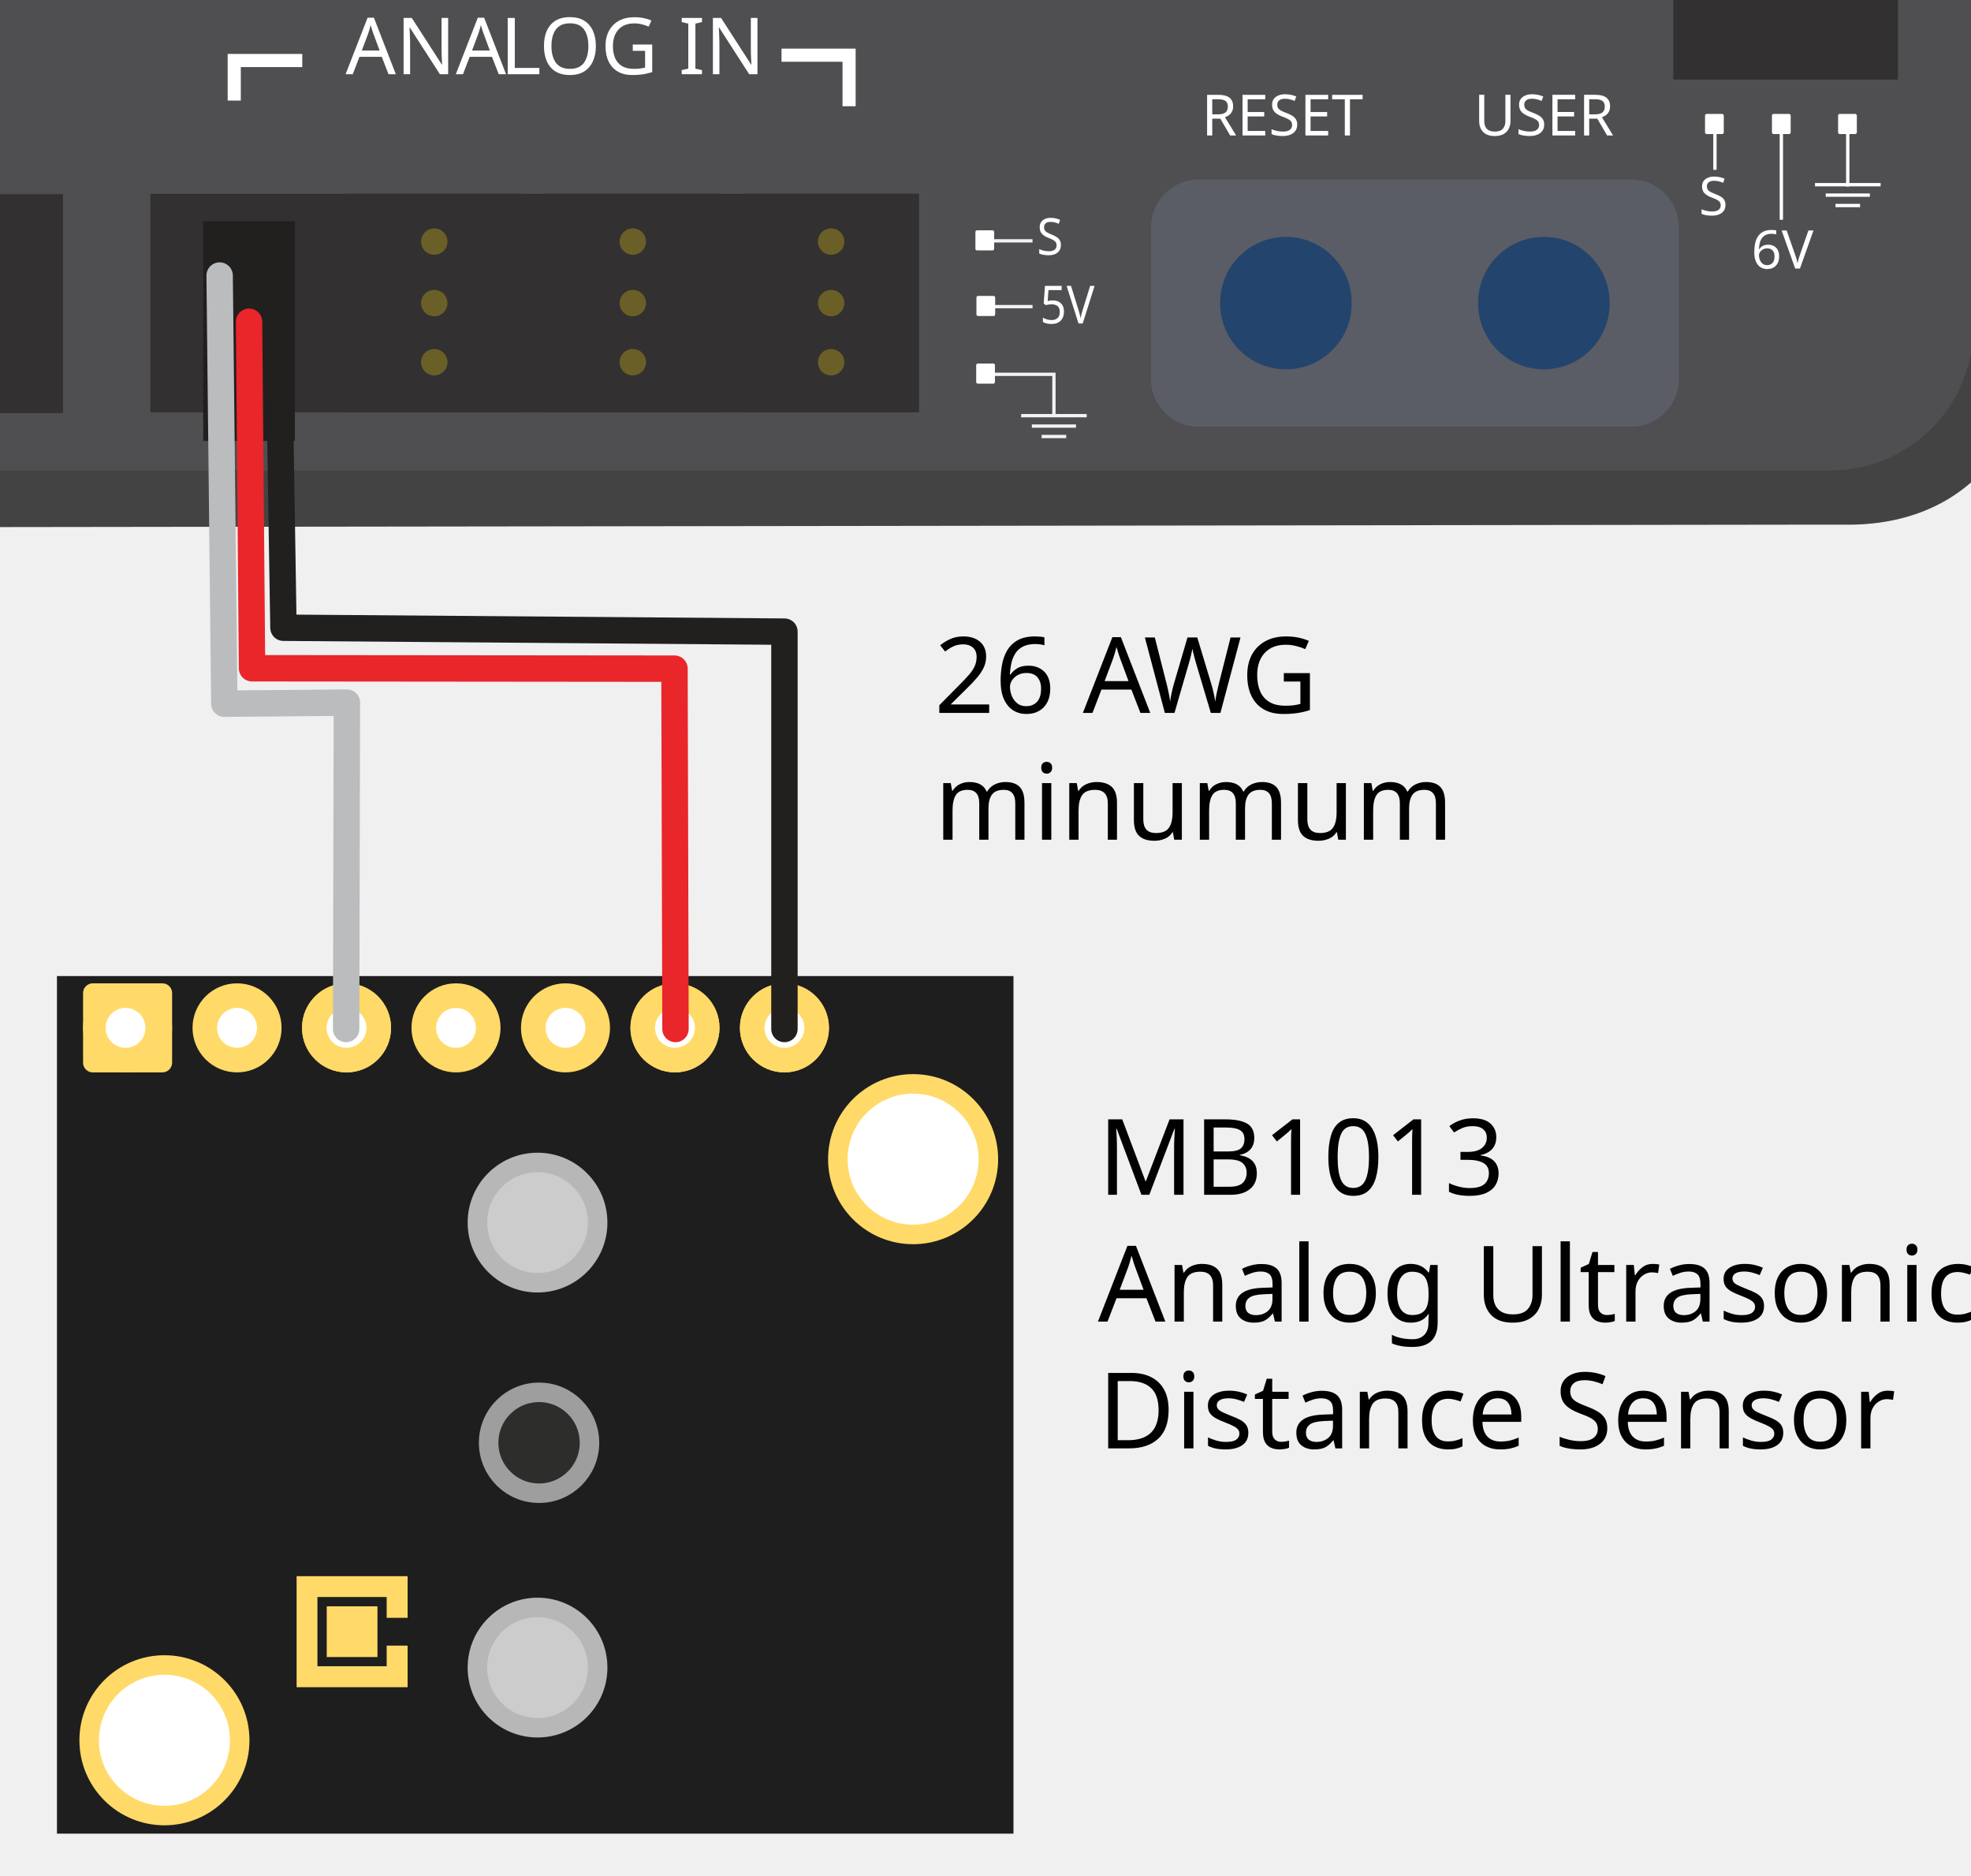
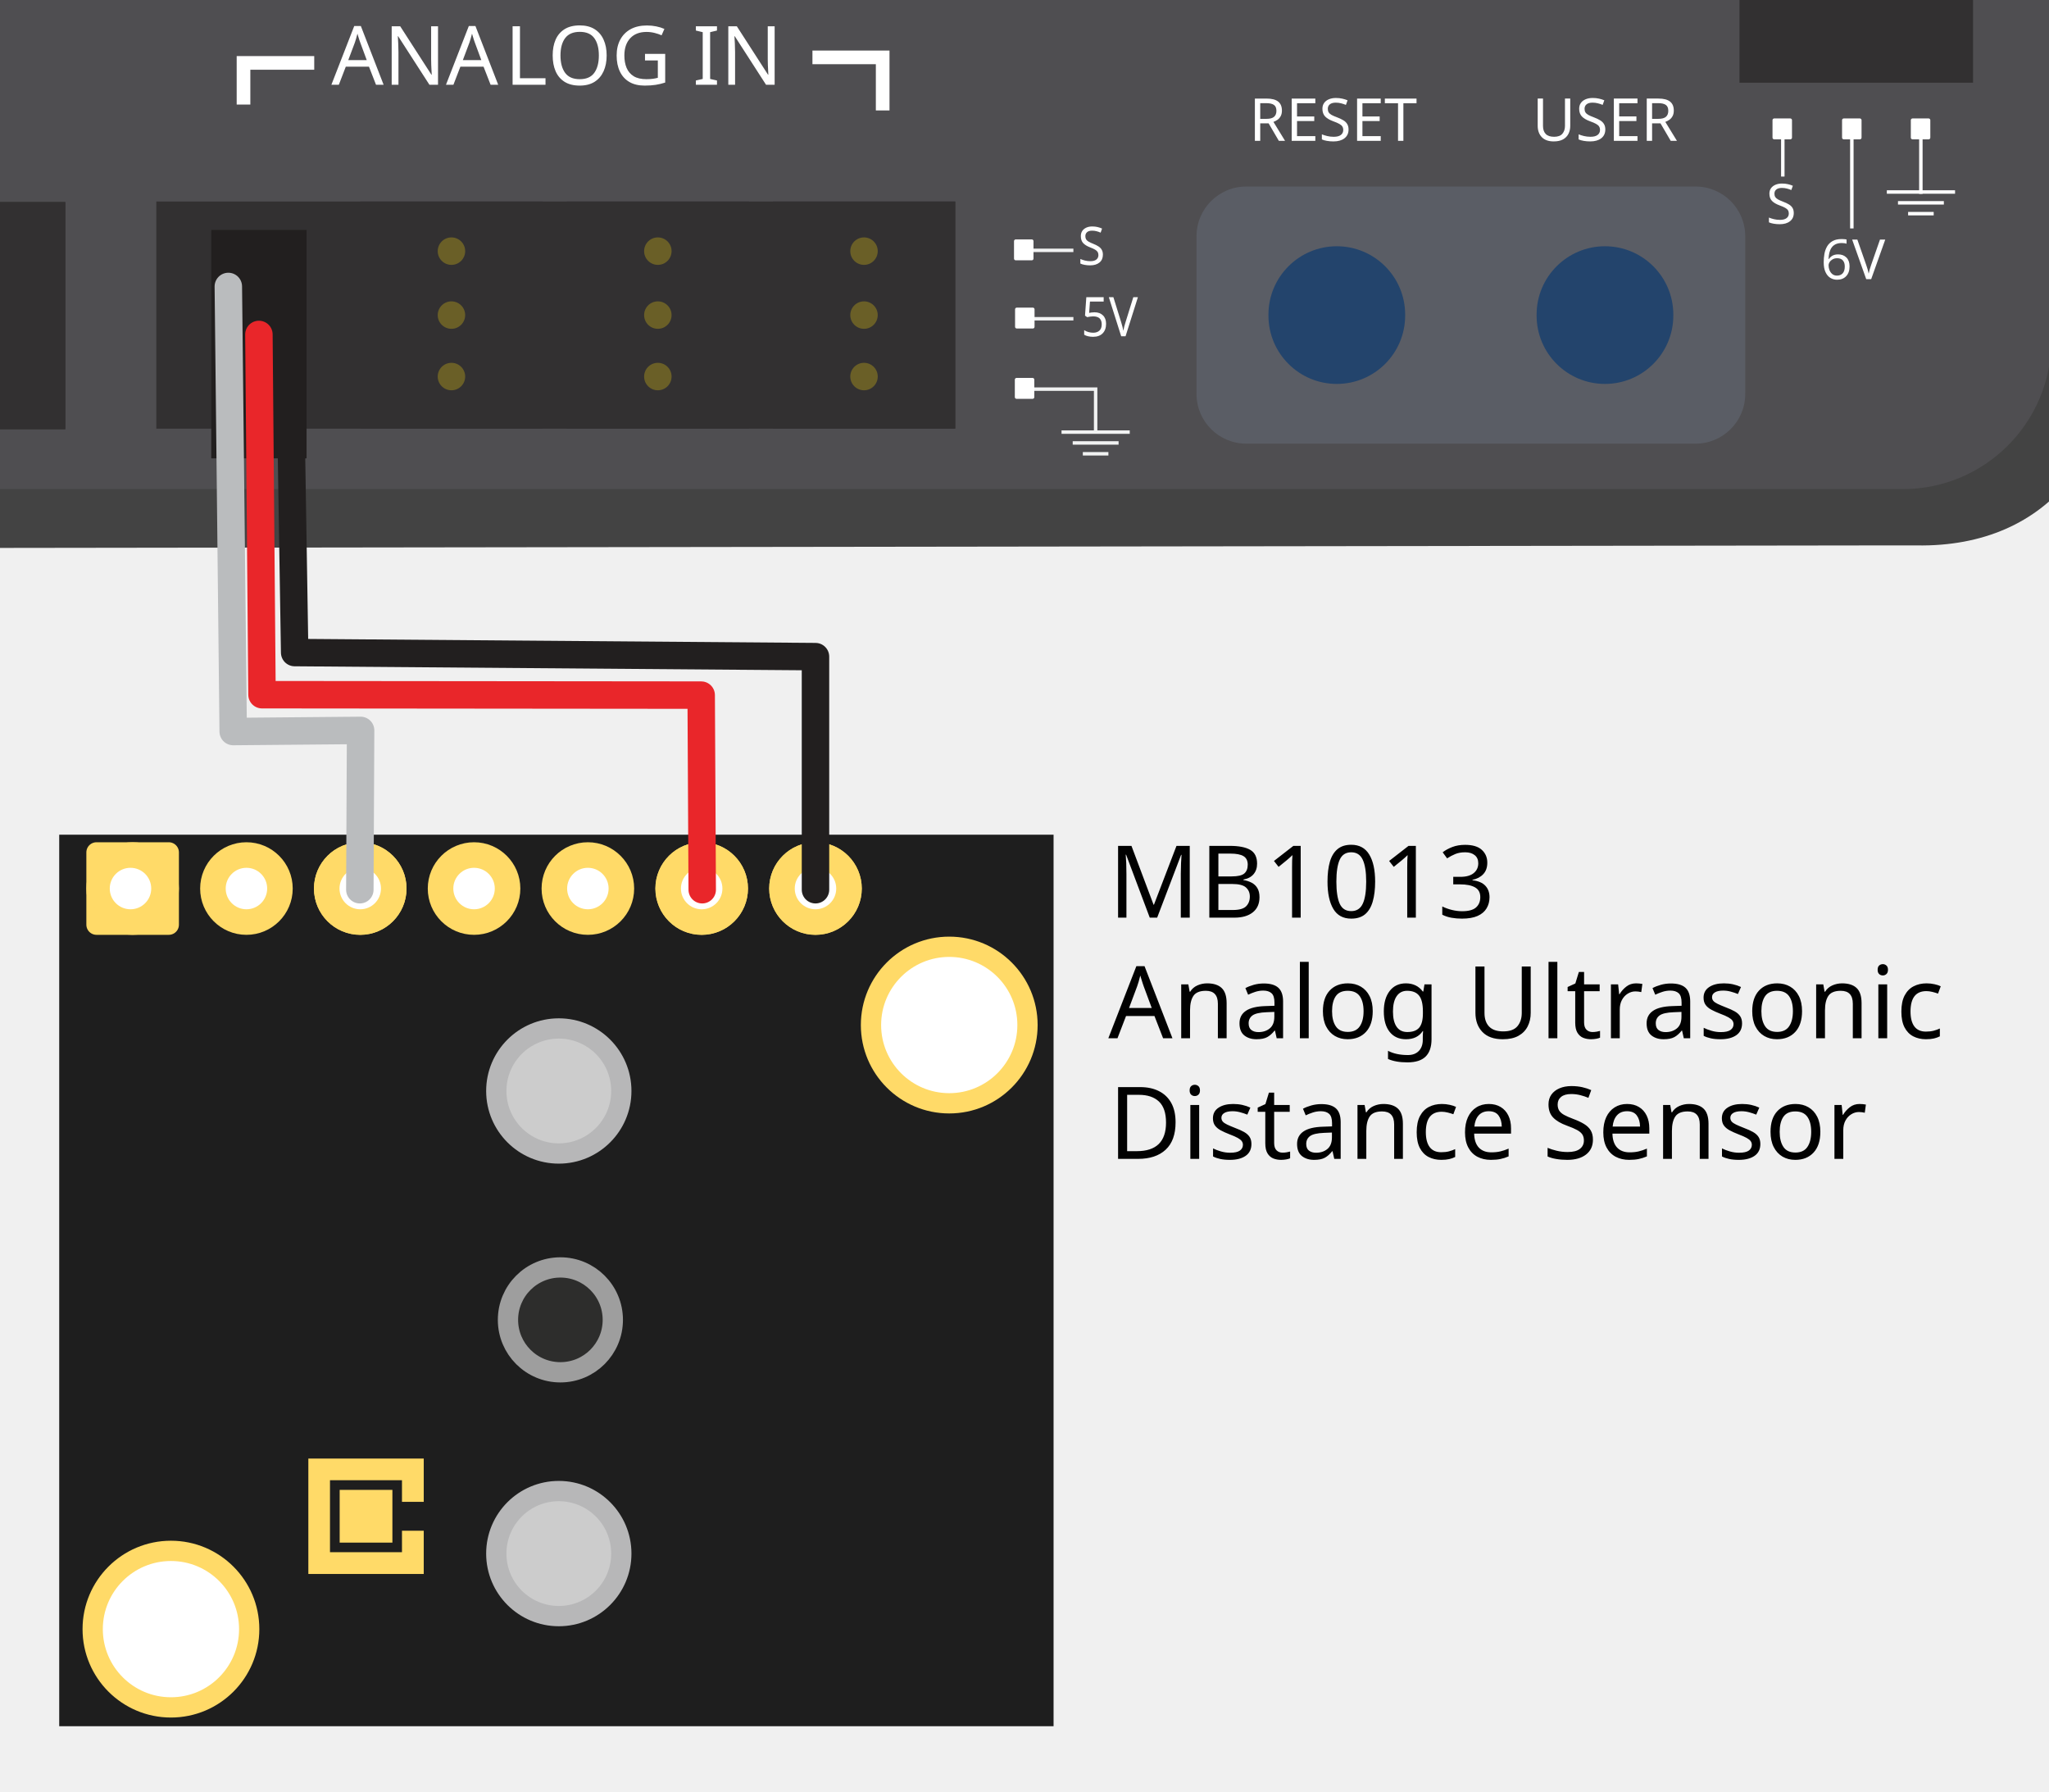
- <svg xmlns="http://www.w3.org/2000/svg" id="Layer_1" data-name="Layer 1" viewBox="0 0 808.472 769.03">
+ <svg xmlns="http://www.w3.org/2000/svg" id="Layer_1" data-name="Layer 1" viewBox="0 0 808.472 706.642">
  <defs>
-     <style>.cls-1{fill:#434343;}.cls-2{fill:#4f4e51;}.cls-3{fill:#323031;}.cls-4{fill:#6a5f27;}.cls-5{font-size:32.318px;}.cls-13,.cls-14,.cls-15,.cls-17,.cls-22,.cls-5,.cls-8{fill:#fff;}.cls-13,.cls-14,.cls-17,.cls-18,.cls-20,.cls-5,.cls-8{font-family:Heebo-Light, Heebo;font-weight:300;}.cls-6{letter-spacing:-0.031em;}.cls-7{letter-spacing:0em;}.cls-8{font-size:23.352px;}.cls-12,.cls-16,.cls-23,.cls-24,.cls-27,.cls-29,.cls-31,.cls-32,.cls-33,.cls-9{fill:none;}.cls-15,.cls-16,.cls-9{stroke:#fff;}.cls-9{stroke-miterlimit:10;stroke-width:5.386px;}.cls-10{fill:#5a5d65;}.cls-11{fill:#23446c;}.cls-12{stroke:#f1f2f2;}.cls-12,.cls-16{stroke-miterlimit:2;}.cls-12,.cls-15,.cls-16{stroke-width:1.365px;}.cls-13{font-size:19.706px;}.cls-14{font-size:19.11px;}.cls-15,.cls-31,.cls-32,.cls-33{stroke-linecap:round;}.cls-15,.cls-23,.cls-24,.cls-27,.cls-29,.cls-31,.cls-32,.cls-33{stroke-linejoin:round;}.cls-17{font-size:21.736px;}.cls-18,.cls-20{font-size:43.328px;fill:#010101;}.cls-19{letter-spacing:0.001em;}.cls-20{letter-spacing:0.001em;}.cls-21{fill:#1e1e1e;}.cls-21,.cls-22,.cls-25,.cls-26,.cls-28{fill-rule:evenodd;}.cls-23{stroke:#7a52a1;}.cls-23,.cls-24,.cls-27,.cls-29{stroke-width:8px;}.cls-24{stroke:#ffda68;}.cls-25{fill:#ffda68;}.cls-26{fill:#ccc;}.cls-27{stroke:#b7b7b8;}.cls-28{fill:#2d2d2c;}.cls-29{stroke:#9e9e9e;}.cls-30{fill:#221f1f;}.cls-31{stroke:#221f1f;}.cls-31,.cls-32,.cls-33{stroke-width:10.832px;}.cls-32{stroke:#e9262a;}.cls-33{stroke:#babcbe;}</style>
+     <style>.cls-1{fill:#434343;}.cls-2{fill:#4f4e51;}.cls-3{fill:#323031;}.cls-4{fill:#6a5f27;}.cls-5{font-size:32.318px;}.cls-13,.cls-14,.cls-15,.cls-17,.cls-21,.cls-5,.cls-8{fill:#fff;}.cls-13,.cls-14,.cls-17,.cls-18,.cls-5,.cls-8{font-family:Verdana;}.cls-6{letter-spacing:-0.031em;}.cls-7{letter-spacing:0em;}.cls-8{font-size:23.352px;}.cls-12,.cls-16,.cls-22,.cls-23,.cls-26,.cls-28,.cls-30,.cls-31,.cls-32,.cls-9{fill:none;}.cls-15,.cls-16,.cls-9{stroke:#fff;}.cls-9{stroke-miterlimit:10;stroke-width:5.386px;}.cls-10{fill:#5a5d65;}.cls-11{fill:#23446c;}.cls-12{stroke:#f1f2f2;}.cls-12,.cls-16{stroke-miterlimit:2;}.cls-12,.cls-15,.cls-16{stroke-width:1.365px;}.cls-13{font-size:19.706px;}.cls-14{font-size:19.11px;}.cls-15,.cls-30,.cls-31,.cls-32{stroke-linecap:round;}.cls-15,.cls-22,.cls-23,.cls-26,.cls-28,.cls-30,.cls-31,.cls-32{stroke-linejoin:round;}.cls-17{font-size:21.736px;}.cls-18{font-size:39.652px;fill:#010101;letter-spacing:0.001em;}.cls-19{letter-spacing:0.001em;}.cls-20{fill:#1e1e1e;}.cls-20,.cls-21,.cls-24,.cls-25,.cls-27{fill-rule:evenodd;}.cls-22{stroke:#7a52a1;}.cls-22,.cls-23,.cls-26,.cls-28{stroke-width:8px;}.cls-23{stroke:#ffda68;}.cls-24{fill:#ffda68;}.cls-25{fill:#ccc;}.cls-26{stroke:#b7b7b8;}.cls-27{fill:#2d2d2c;}.cls-28{stroke:#9e9e9e;}.cls-29{fill:#221f1f;}.cls-30{stroke:#221f1f;}.cls-30,.cls-31,.cls-32{stroke-width:10.832px;}.cls-31{stroke:#e9262a;}.cls-32{stroke:#babcbe;}</style>
  </defs>
  <path class="cls-1" d="M740.052,215.164l-1390.784,1.852a83.174,83.174,0,0,1-83.063-83.284V-1240.57a83.174,83.174,0,0,1,83.063-83.284l1401.377-1.852a83.174,83.174,0,0,1,83.063,83.284V121.258c4.773,55.474-24.559,94.853-77.54,93.903" />
  <rect class="cls-2" x="-709.141" y="-1294.705" width="1518.515" height="1487.649" rx="58.571" />
  <rect class="cls-3" x="-289.449" y="79.712" width="315.225" height="89.607" />
  <rect class="cls-3" x="-46.203" y="79.712" width="71.98" height="89.607" />
  <rect class="cls-3" x="61.676" y="79.497" width="315.225" height="89.607" />
  <path class="cls-4" d="M97.664,118.884A5.416,5.416,0,1,1,92.25,124.298a5.413,5.413,0,0,1,5.415-5.414" />
  <path class="cls-4" d="M97.664,143.129a5.418,5.418,0,1,1-5.415,5.418,5.414,5.414,0,0,1,5.415-5.418" />
  <path class="cls-4" d="M97.664,93.655A5.418,5.418,0,1,1,92.25,99.07a5.413,5.413,0,0,1,5.415-5.414" />
  <rect class="cls-3" x="142.137" y="79.497" width="71.98" height="89.607" />
  <path class="cls-4" d="M178.128,118.884a5.416,5.416,0,1,1-5.418,5.414,5.412,5.412,0,0,1,5.418-5.414" />
  <path class="cls-4" d="M178.128,143.129a5.418,5.418,0,1,1-5.418,5.418,5.413,5.413,0,0,1,5.418-5.418" />
  <path class="cls-4" d="M178.128,93.655A5.418,5.418,0,1,1,172.71,99.07a5.412,5.412,0,0,1,5.418-5.414" />
  <rect class="cls-3" x="304.922" y="79.497" width="71.98" height="89.607" />
  <path class="cls-4" d="M340.912,118.884a5.416,5.416,0,1,1-5.418,5.414,5.412,5.412,0,0,1,5.418-5.414" />
  <path class="cls-4" d="M340.912,143.129a5.418,5.418,0,1,1-5.418,5.418,5.413,5.413,0,0,1,5.418-5.418" />
  <path class="cls-4" d="M340.912,93.655a5.418,5.418,0,1,1-5.418,5.414,5.412,5.412,0,0,1,5.418-5.414" />
  <rect class="cls-3" x="223.574" y="79.497" width="71.984" height="89.607" />
  <path class="cls-4" d="M259.567,118.884a5.416,5.416,0,1,1-5.418,5.414,5.412,5.412,0,0,1,5.418-5.414" />
  <path class="cls-4" d="M259.567,143.129a5.418,5.418,0,1,1-5.418,5.418,5.413,5.413,0,0,1,5.418-5.418" />
  <path class="cls-4" d="M259.567,93.655A5.418,5.418,0,1,1,254.148,99.07a5.412,5.412,0,0,1,5.418-5.414" />
-   <text class="cls-5" transform="translate(141.7551 30.44)">ANA<tspan class="cls-6" x="63.358" y="0">L</tspan>
-     <tspan class="cls-7" x="79.399" y="0">OG IN</tspan>
+   <text class="cls-5" transform="translate(130.7551 33.44)">ANA<tspan class="cls-6" x="68.36" y="0">L</tspan>
+     <tspan class="cls-7" x="85.348" y="0">OG IN</tspan>
  </text>
  <text class="cls-8" transform="translate(492.8713 55.5572)">RESET</text>
  <text class="cls-8" transform="translate(604.6174 55.5533)">USER</text>
  <polyline class="cls-9" points="96.082 41.246 96.082 24.817 123.988 24.817" />
  <polyline class="cls-9" points="320.566 22.634 348.277 22.634 348.277 43.567" />
  <rect class="cls-10" x="472.112" y="73.585" width="216.506" height="101.431" rx="19.602" />
  <rect class="cls-11" x="500.489" y="97.146" width="53.945" height="54.308" rx="26.972" />
  <rect class="cls-11" x="606.296" y="97.146" width="53.945" height="54.308" rx="26.972" />
  <rect class="cls-3" x="686.352" y="-789.186" width="92.151" height="821.819" />
  <line class="cls-12" x1="427.25" y1="179.013" x2="437.342" y2="179.013" />
  <line class="cls-12" x1="423.254" y1="174.734" x2="441.362" y2="174.734" />
  <line class="cls-12" x1="418.846" y1="170.463" x2="445.762" y2="170.463" />
  <line class="cls-12" x1="423.536" y1="125.745" x2="407.575" y2="125.745" />
  <line class="cls-12" x1="423.528" y1="98.763" x2="407.567" y2="98.763" />
  <polyline class="cls-12" points="432.304 170.463 432.304 153.509 407.575 153.509" />
  <text class="cls-13" transform="translate(425.2776 104.4634) scale(1 1.0605)">S</text>
  <text class="cls-14" transform="translate(426.5823 132.6548) scale(1 1.1297)">5V</text>
  <rect class="cls-15" x="400.781" y="95.129" width="6.323" height="6.878" />
  <rect class="cls-15" x="401.195" y="122.037" width="6.323" height="6.878" />
  <rect class="cls-15" x="401.102" y="149.773" width="6.323" height="6.878" />
  <line class="cls-16" x1="752.882" y1="84.284" x2="762.974" y2="84.284" />
  <line class="cls-16" x1="748.886" y1="80.014" x2="766.986" y2="80.014" />
  <line class="cls-16" x1="744.486" y1="75.743" x2="771.403" y2="75.743" />
  <line class="cls-16" x1="703.44" y1="53.913" x2="703.44" y2="69.648" />
  <line class="cls-16" x1="730.679" y1="54.033" x2="730.679" y2="90.114" />
  <line class="cls-16" x1="757.911" y1="53.913" x2="757.911" y2="76.478" />
  <text class="cls-17" transform="translate(696.8557 88.2291) scale(1 1.0056)">S</text>
  <text class="cls-17" transform="translate(718.3752 110.1275) scale(1 1.0056)">6V</text>
  <rect class="cls-15" x="700.059" y="47.408" width="6.323" height="6.878" />
  <rect class="cls-15" x="727.504" y="47.408" width="6.323" height="6.878" />
  <rect class="cls-15" x="754.637" y="47.408" width="6.323" height="6.878" />
-   <text class="cls-18" transform="translate(383.217 292.3677)">
-     <tspan class="cls-19">26 A</tspan>
-     <tspan x="85.877" y="0">WG</tspan>
-     <tspan x="0" y="51.993">minumum</tspan>
+   <text class="cls-18" transform="translate(437.3149 362.0016)">MB1013<tspan class="cls-19">
+       <tspan x="0" y="47.582">Analog Ultrasonic</tspan>
+       <tspan x="0" y="95.165">Distance Sensor</tspan>
+     </tspan>
  </text>
-   <text class="cls-20" transform="translate(450.3596 489.9849)">MB1013<tspan x="0" y="51.993">Analog Ultrasonic</tspan>
-     <tspan x="0" y="103.987">Distance Sensor</tspan>
-   </text>
-   <path class="cls-21" d="M23.363,400.28V751.977H415.706V400.28Z" />
-   <path class="cls-22" d="M51.911,409.34h0A12.182,12.182,0,0,0,39.73,421.522h0a12.182,12.182,0,0,0,12.181,12.181h0A12.181,12.181,0,0,0,64.093,421.522h0A12.182,12.182,0,0,0,51.911,409.34Z" />
-   <path class="cls-23" d="M51.911,409.34h0A12.182,12.182,0,0,0,39.73,421.522h0a12.182,12.182,0,0,0,12.181,12.181h0A12.181,12.181,0,0,0,64.093,421.522h0A12.182,12.182,0,0,0,51.911,409.34Z" />
-   <path class="cls-22" d="M97.234,407.26h0a14.262,14.262,0,0,0-14.262,14.262h0A14.262,14.262,0,0,0,97.234,435.784h0a14.262,14.262,0,0,0,14.262-14.262h0A14.262,14.262,0,0,0,97.234,407.26Z" />
-   <path class="cls-24" d="M97.234,407.26h0a14.262,14.262,0,0,0-14.262,14.262h0A14.262,14.262,0,0,0,97.234,435.784h0a14.262,14.262,0,0,0,14.262-14.262h0A14.262,14.262,0,0,0,97.234,407.26Z" />
-   <path class="cls-24" d="M142.141,407.26h0a14.262,14.262,0,0,0-14.262,14.262h0a14.262,14.262,0,0,0,14.262,14.262h0a14.262,14.262,0,0,0,14.262-14.262h0A14.262,14.262,0,0,0,142.141,407.26Z" />
-   <path class="cls-22" d="M187.048,407.26h0a14.262,14.262,0,0,0-14.262,14.262h0a14.262,14.262,0,0,0,14.262,14.262h0A14.262,14.262,0,0,0,201.31,421.522h0A14.262,14.262,0,0,0,187.048,407.26Z" />
-   <path class="cls-24" d="M187.048,407.26h0a14.262,14.262,0,0,0-14.262,14.262h0a14.262,14.262,0,0,0,14.262,14.262h0A14.262,14.262,0,0,0,201.31,421.522h0A14.262,14.262,0,0,0,187.048,407.26Z" />
-   <path class="cls-22" d="M231.955,407.26h0a14.262,14.262,0,0,0-14.262,14.262h0a14.262,14.262,0,0,0,14.262,14.262h0a14.262,14.262,0,0,0,14.262-14.262h0A14.262,14.262,0,0,0,231.955,407.26Z" />
-   <path class="cls-24" d="M231.955,407.26h0a14.262,14.262,0,0,0-14.262,14.262h0a14.262,14.262,0,0,0,14.262,14.262h0a14.262,14.262,0,0,0,14.262-14.262h0A14.262,14.262,0,0,0,231.955,407.26Z" />
-   <path class="cls-24" d="M276.862,407.26h0A14.262,14.262,0,0,0,262.6,421.522h0a14.262,14.262,0,0,0,14.262,14.262h0a14.262,14.262,0,0,0,14.262-14.262h0A14.262,14.262,0,0,0,276.862,407.26Z" />
-   <path class="cls-24" d="M321.766,407.26h0a14.262,14.262,0,0,0-14.262,14.262h0a14.262,14.262,0,0,0,14.262,14.262h0a14.262,14.262,0,0,0,14.262-14.262h0A14.262,14.262,0,0,0,321.766,407.26Z" />
-   <path class="cls-25" d="M38.073,407.26v28.524H66.597V407.26Z" />
-   <path class="cls-24" d="M38.073,407.26v28.524H66.597V407.26Z" />
-   <path class="cls-22" d="M67.449,682.802h0a30.876,30.876,0,0,0-30.876,30.876h0a30.876,30.876,0,0,0,30.876,30.876h0a30.876,30.876,0,0,0,30.876-30.876h0A30.876,30.876,0,0,0,67.449,682.802Z" />
-   <path class="cls-24" d="M67.449,682.802h0a30.876,30.876,0,0,0-30.876,30.876h0a30.876,30.876,0,0,0,30.876,30.876h0a30.876,30.876,0,0,0,30.876-30.876h0A30.876,30.876,0,0,0,67.449,682.802Z" />
-   <path class="cls-22" d="M374.541,444.493h0a30.876,30.876,0,0,0-30.876,30.876h0a30.876,30.876,0,0,0,30.876,30.876h0a30.876,30.876,0,0,0,30.876-30.876h0A30.876,30.876,0,0,0,374.541,444.493Z" />
-   <path class="cls-24" d="M374.541,444.493h0a30.876,30.876,0,0,0-30.876,30.876h0a30.876,30.876,0,0,0,30.876,30.876h0a30.876,30.876,0,0,0,30.876-30.876h0A30.876,30.876,0,0,0,374.541,444.493Z" />
-   <path class="cls-22" d="M52.332,407.26h0A14.262,14.262,0,0,0,38.07,421.522h0A14.262,14.262,0,0,0,52.332,435.784h0a14.262,14.262,0,0,0,14.262-14.262h0A14.262,14.262,0,0,0,52.332,407.26Z" />
-   <path class="cls-24" d="M52.332,407.26h0A14.262,14.262,0,0,0,38.07,421.522h0A14.262,14.262,0,0,0,52.332,435.784h0a14.262,14.262,0,0,0,14.262-14.262h0A14.262,14.262,0,0,0,52.332,407.26Z" />
-   <path class="cls-22" d="M97.236,409.34h0a12.181,12.181,0,0,0-12.181,12.182h0a12.181,12.181,0,0,0,12.181,12.181h0a12.181,12.181,0,0,0,12.182-12.181h0A12.182,12.182,0,0,0,97.236,409.34Z" />
-   <path class="cls-24" d="M97.236,409.34h0a12.181,12.181,0,0,0-12.181,12.182h0a12.181,12.181,0,0,0,12.181,12.181h0a12.181,12.181,0,0,0,12.182-12.181h0A12.182,12.182,0,0,0,97.236,409.34Z" />
-   <path class="cls-22" d="M187.047,409.34h0a12.182,12.182,0,0,0-12.182,12.182h0a12.182,12.182,0,0,0,12.182,12.181h0a12.181,12.181,0,0,0,12.182-12.181h0A12.182,12.182,0,0,0,187.047,409.34Z" />
-   <path class="cls-24" d="M187.047,409.34h0a12.182,12.182,0,0,0-12.182,12.182h0a12.182,12.182,0,0,0,12.182,12.181h0a12.181,12.181,0,0,0,12.182-12.181h0A12.182,12.182,0,0,0,187.047,409.34Z" />
-   <path class="cls-22" d="M231.954,409.34h0a12.181,12.181,0,0,0-12.181,12.182h0a12.182,12.182,0,0,0,12.181,12.181h0a12.181,12.181,0,0,0,12.182-12.181h0A12.182,12.182,0,0,0,231.954,409.34Z" />
-   <path class="cls-24" d="M231.954,409.34h0a12.181,12.181,0,0,0-12.181,12.182h0a12.182,12.182,0,0,0,12.181,12.181h0a12.181,12.181,0,0,0,12.182-12.181h0A12.182,12.182,0,0,0,231.954,409.34Z" />
-   <path class="cls-22" d="M51.487,409.34h0a12.181,12.181,0,0,0-12.181,12.182h0a12.182,12.182,0,0,0,12.181,12.181h0A12.181,12.181,0,0,0,63.669,421.522h0A12.182,12.182,0,0,0,51.487,409.34Z" />
-   <path class="cls-24" d="M51.487,409.34h0a12.181,12.181,0,0,0-12.181,12.182h0a12.182,12.182,0,0,0,12.181,12.181h0A12.181,12.181,0,0,0,63.669,421.522h0A12.182,12.182,0,0,0,51.487,409.34Z" />
-   <path class="cls-26" d="M245.152,683.874h0a24.665,24.665,0,0,1-24.665,24.665h0a24.665,24.665,0,0,1-24.665-24.665h0a24.665,24.665,0,0,1,24.665-24.665h0A24.665,24.665,0,0,1,245.152,683.874Z" />
-   <path class="cls-27" d="M245.152,683.874h0a24.665,24.665,0,0,1-24.665,24.665h0a24.665,24.665,0,0,1-24.665-24.665h0a24.665,24.665,0,0,1,24.665-24.665h0A24.665,24.665,0,0,1,245.152,683.874Z" />
-   <path class="cls-26" d="M245.152,501.382h0a24.665,24.665,0,0,1-24.665,24.665h0a24.665,24.665,0,0,1-24.665-24.665h0a24.665,24.665,0,0,1,24.665-24.665h0A24.665,24.665,0,0,1,245.152,501.382Z" />
-   <path class="cls-27" d="M245.152,501.382h0a24.665,24.665,0,0,1-24.665,24.665h0a24.665,24.665,0,0,1-24.665-24.665h0a24.665,24.665,0,0,1,24.665-24.665h0A24.665,24.665,0,0,1,245.152,501.382Z" />
-   <path class="cls-28" d="M241.798,591.675h0a20.684,20.684,0,0,1-20.684,20.684h0a20.684,20.684,0,0,1-20.684-20.684h0A20.685,20.685,0,0,1,221.114,570.99h0A20.684,20.684,0,0,1,241.798,591.675Z" />
-   <path class="cls-29" d="M241.798,591.675h0a20.684,20.684,0,0,1-20.684,20.684h0a20.684,20.684,0,0,1-20.684-20.684h0A20.685,20.685,0,0,1,221.114,570.99h0A20.684,20.684,0,0,1,241.798,591.675Z" />
-   <path class="cls-25" d="M167.195,691.918h-45.53v-45.53h45.53Z" />
-   <path class="cls-21" d="M158.608,683.33H130.205V654.926h28.404Z" />
-   <path class="cls-21" d="M173.167,674.862H146.331V663.464H173.167Z" />
-   <path class="cls-25" d="M154.829,679.55H134.024V658.745h20.805Z" />
-   <path class="cls-22" d="M142.141,407.26h0a14.262,14.262,0,0,0-14.262,14.262h0a14.262,14.262,0,0,0,14.262,14.262h0a14.262,14.262,0,0,0,14.262-14.262h0A14.262,14.262,0,0,0,142.141,407.26Z" />
-   <path class="cls-24" d="M142.141,407.26h0a14.262,14.262,0,0,0-14.262,14.262h0a14.262,14.262,0,0,0,14.262,14.262h0a14.262,14.262,0,0,0,14.262-14.262h0A14.262,14.262,0,0,0,142.141,407.26Z" />
-   <path class="cls-22" d="M142.14,409.34h0a12.182,12.182,0,0,0-12.181,12.182h0A12.182,12.182,0,0,0,142.14,433.703h0a12.182,12.182,0,0,0,12.182-12.181h0A12.182,12.182,0,0,0,142.14,409.34Z" />
-   <path class="cls-24" d="M142.14,409.34h0a12.182,12.182,0,0,0-12.181,12.182h0A12.182,12.182,0,0,0,142.14,433.703h0a12.182,12.182,0,0,0,12.182-12.181h0A12.182,12.182,0,0,0,142.14,409.34Z" />
-   <path class="cls-22" d="M276.861,407.26h0a14.262,14.262,0,0,0-14.262,14.262h0a14.262,14.262,0,0,0,14.262,14.262h0a14.262,14.262,0,0,0,14.262-14.262h0A14.262,14.262,0,0,0,276.861,407.26Z" />
-   <path class="cls-24" d="M276.861,407.26h0a14.262,14.262,0,0,0-14.262,14.262h0a14.262,14.262,0,0,0,14.262,14.262h0a14.262,14.262,0,0,0,14.262-14.262h0A14.262,14.262,0,0,0,276.861,407.26Z" />
-   <path class="cls-22" d="M276.86,409.34h0a12.181,12.181,0,0,0-12.182,12.181h0A12.182,12.182,0,0,0,276.86,433.703h0a12.181,12.181,0,0,0,12.181-12.182h0A12.181,12.181,0,0,0,276.86,409.34Z" />
-   <path class="cls-24" d="M276.86,409.34h0a12.181,12.181,0,0,0-12.182,12.181h0A12.182,12.182,0,0,0,276.86,433.703h0a12.181,12.181,0,0,0,12.181-12.182h0A12.181,12.181,0,0,0,276.86,409.34Z" />
-   <path class="cls-22" d="M321.766,407.26h0a14.262,14.262,0,0,0-14.262,14.262h0a14.262,14.262,0,0,0,14.262,14.262h0a14.262,14.262,0,0,0,14.262-14.262h0A14.262,14.262,0,0,0,321.766,407.26Z" />
-   <path class="cls-24" d="M321.766,407.26h0a14.262,14.262,0,0,0-14.262,14.262h0a14.262,14.262,0,0,0,14.262,14.262h0a14.262,14.262,0,0,0,14.262-14.262h0A14.262,14.262,0,0,0,321.766,407.26Z" />
-   <path class="cls-22" d="M321.766,409.34h0a12.182,12.182,0,0,0-12.182,12.182h0a12.181,12.181,0,0,0,12.182,12.181h0a12.181,12.181,0,0,0,12.182-12.181h0A12.182,12.182,0,0,0,321.766,409.34Z" />
-   <path class="cls-24" d="M321.766,409.34h0a12.182,12.182,0,0,0-12.182,12.182h0a12.181,12.181,0,0,0,12.182,12.181h0a12.181,12.181,0,0,0,12.182-12.181h0A12.182,12.182,0,0,0,321.766,409.34Z" />
-   <rect class="cls-30" x="83.354" y="90.71" width="37.605" height="90.1" />
-   <polyline class="cls-31" points="114.737 162.751 116.264 257.429 321.766 259.037 321.766 421.984" />
-   <polyline class="cls-32" points="102.157 131.939 103.383 274.053 276.666 274.217 277.074 421.984" />
-   <polyline class="cls-33" points="90.093 113.005 92.013 288.585 142.284 288.139 141.98 421.984" />
+   <path class="cls-20" d="M23.363,329.28V680.977H415.706V329.28Z" />
+   <path class="cls-21" d="M51.911,338.34h0A12.182,12.182,0,0,0,39.73,350.522h0a12.182,12.182,0,0,0,12.181,12.181h0A12.181,12.181,0,0,0,64.093,350.522h0A12.182,12.182,0,0,0,51.911,338.34Z" />
+   <path class="cls-22" d="M51.911,338.34h0A12.182,12.182,0,0,0,39.73,350.522h0a12.182,12.182,0,0,0,12.181,12.181h0A12.181,12.181,0,0,0,64.093,350.522h0A12.182,12.182,0,0,0,51.911,338.34Z" />
+   <path class="cls-21" d="M97.234,336.26h0a14.262,14.262,0,0,0-14.262,14.262h0A14.262,14.262,0,0,0,97.234,364.784h0a14.262,14.262,0,0,0,14.262-14.262h0A14.262,14.262,0,0,0,97.234,336.26Z" />
+   <path class="cls-23" d="M97.234,336.26h0a14.262,14.262,0,0,0-14.262,14.262h0A14.262,14.262,0,0,0,97.234,364.784h0a14.262,14.262,0,0,0,14.262-14.262h0A14.262,14.262,0,0,0,97.234,336.26Z" />
+   <path class="cls-23" d="M142.141,336.26h0a14.262,14.262,0,0,0-14.262,14.262h0a14.262,14.262,0,0,0,14.262,14.262h0a14.262,14.262,0,0,0,14.262-14.262h0A14.262,14.262,0,0,0,142.141,336.26Z" />
+   <path class="cls-21" d="M187.048,336.26h0a14.262,14.262,0,0,0-14.262,14.262h0a14.262,14.262,0,0,0,14.262,14.262h0A14.262,14.262,0,0,0,201.31,350.522h0A14.262,14.262,0,0,0,187.048,336.26Z" />
+   <path class="cls-23" d="M187.048,336.26h0a14.262,14.262,0,0,0-14.262,14.262h0a14.262,14.262,0,0,0,14.262,14.262h0A14.262,14.262,0,0,0,201.31,350.522h0A14.262,14.262,0,0,0,187.048,336.26Z" />
+   <path class="cls-21" d="M231.955,336.26h0a14.262,14.262,0,0,0-14.262,14.262h0a14.262,14.262,0,0,0,14.262,14.262h0a14.262,14.262,0,0,0,14.262-14.262h0A14.262,14.262,0,0,0,231.955,336.26Z" />
+   <path class="cls-23" d="M231.955,336.26h0a14.262,14.262,0,0,0-14.262,14.262h0a14.262,14.262,0,0,0,14.262,14.262h0a14.262,14.262,0,0,0,14.262-14.262h0A14.262,14.262,0,0,0,231.955,336.26Z" />
+   <path class="cls-23" d="M276.862,336.26h0A14.262,14.262,0,0,0,262.6,350.522h0a14.262,14.262,0,0,0,14.262,14.262h0a14.262,14.262,0,0,0,14.262-14.262h0A14.262,14.262,0,0,0,276.862,336.26Z" />
+   <path class="cls-23" d="M321.766,336.26h0a14.262,14.262,0,0,0-14.262,14.262h0a14.262,14.262,0,0,0,14.262,14.262h0a14.262,14.262,0,0,0,14.262-14.262h0A14.262,14.262,0,0,0,321.766,336.26Z" />
+   <path class="cls-24" d="M38.073,336.26v28.524H66.597V336.26Z" />
+   <path class="cls-23" d="M38.073,336.26v28.524H66.597V336.26Z" />
+   <path class="cls-21" d="M67.449,611.802h0a30.876,30.876,0,0,0-30.876,30.876h0a30.876,30.876,0,0,0,30.876,30.876h0a30.876,30.876,0,0,0,30.876-30.876h0A30.876,30.876,0,0,0,67.449,611.802Z" />
+   <path class="cls-23" d="M67.449,611.802h0a30.876,30.876,0,0,0-30.876,30.876h0a30.876,30.876,0,0,0,30.876,30.876h0a30.876,30.876,0,0,0,30.876-30.876h0A30.876,30.876,0,0,0,67.449,611.802Z" />
+   <path class="cls-21" d="M374.541,373.493h0a30.876,30.876,0,0,0-30.876,30.876h0a30.876,30.876,0,0,0,30.876,30.876h0a30.876,30.876,0,0,0,30.876-30.876h0A30.876,30.876,0,0,0,374.541,373.493Z" />
+   <path class="cls-23" d="M374.541,373.493h0a30.876,30.876,0,0,0-30.876,30.876h0a30.876,30.876,0,0,0,30.876,30.876h0a30.876,30.876,0,0,0,30.876-30.876h0A30.876,30.876,0,0,0,374.541,373.493Z" />
+   <path class="cls-21" d="M52.332,336.26h0A14.262,14.262,0,0,0,38.07,350.522h0A14.262,14.262,0,0,0,52.332,364.784h0a14.262,14.262,0,0,0,14.262-14.262h0A14.262,14.262,0,0,0,52.332,336.26Z" />
+   <path class="cls-23" d="M52.332,336.26h0A14.262,14.262,0,0,0,38.07,350.522h0A14.262,14.262,0,0,0,52.332,364.784h0a14.262,14.262,0,0,0,14.262-14.262h0A14.262,14.262,0,0,0,52.332,336.26Z" />
+   <path class="cls-21" d="M97.236,338.34h0a12.181,12.181,0,0,0-12.181,12.182h0a12.181,12.181,0,0,0,12.181,12.181h0a12.181,12.181,0,0,0,12.182-12.181h0A12.182,12.182,0,0,0,97.236,338.34Z" />
+   <path class="cls-23" d="M97.236,338.34h0a12.181,12.181,0,0,0-12.181,12.182h0a12.181,12.181,0,0,0,12.181,12.181h0a12.181,12.181,0,0,0,12.182-12.181h0A12.182,12.182,0,0,0,97.236,338.34Z" />
+   <path class="cls-21" d="M187.047,338.34h0a12.182,12.182,0,0,0-12.182,12.182h0a12.182,12.182,0,0,0,12.182,12.181h0a12.181,12.181,0,0,0,12.182-12.181h0A12.182,12.182,0,0,0,187.047,338.34Z" />
+   <path class="cls-23" d="M187.047,338.34h0a12.182,12.182,0,0,0-12.182,12.182h0a12.182,12.182,0,0,0,12.182,12.181h0a12.181,12.181,0,0,0,12.182-12.181h0A12.182,12.182,0,0,0,187.047,338.34Z" />
+   <path class="cls-21" d="M231.954,338.34h0a12.181,12.181,0,0,0-12.181,12.182h0a12.182,12.182,0,0,0,12.181,12.181h0a12.181,12.181,0,0,0,12.182-12.181h0A12.182,12.182,0,0,0,231.954,338.34Z" />
+   <path class="cls-23" d="M231.954,338.34h0a12.181,12.181,0,0,0-12.181,12.182h0a12.182,12.182,0,0,0,12.181,12.181h0a12.181,12.181,0,0,0,12.182-12.181h0A12.182,12.182,0,0,0,231.954,338.34Z" />
+   <path class="cls-21" d="M51.487,338.34h0a12.181,12.181,0,0,0-12.181,12.182h0a12.182,12.182,0,0,0,12.181,12.181h0A12.181,12.181,0,0,0,63.669,350.522h0A12.182,12.182,0,0,0,51.487,338.34Z" />
+   <path class="cls-23" d="M51.487,338.34h0a12.181,12.181,0,0,0-12.181,12.182h0a12.182,12.182,0,0,0,12.181,12.181h0A12.181,12.181,0,0,0,63.669,350.522h0A12.182,12.182,0,0,0,51.487,338.34Z" />
+   <path class="cls-25" d="M245.152,612.874h0a24.665,24.665,0,0,1-24.665,24.665h0a24.665,24.665,0,0,1-24.665-24.665h0a24.665,24.665,0,0,1,24.665-24.665h0A24.665,24.665,0,0,1,245.152,612.874Z" />
+   <path class="cls-26" d="M245.152,612.874h0a24.665,24.665,0,0,1-24.665,24.665h0a24.665,24.665,0,0,1-24.665-24.665h0a24.665,24.665,0,0,1,24.665-24.665h0A24.665,24.665,0,0,1,245.152,612.874Z" />
+   <path class="cls-25" d="M245.152,430.382h0a24.665,24.665,0,0,1-24.665,24.665h0a24.665,24.665,0,0,1-24.665-24.665h0a24.665,24.665,0,0,1,24.665-24.665h0A24.665,24.665,0,0,1,245.152,430.382Z" />
+   <path class="cls-26" d="M245.152,430.382h0a24.665,24.665,0,0,1-24.665,24.665h0a24.665,24.665,0,0,1-24.665-24.665h0a24.665,24.665,0,0,1,24.665-24.665h0A24.665,24.665,0,0,1,245.152,430.382Z" />
+   <path class="cls-27" d="M241.798,520.675h0a20.684,20.684,0,0,1-20.684,20.684h0a20.684,20.684,0,0,1-20.684-20.684h0A20.685,20.685,0,0,1,221.114,499.99h0A20.684,20.684,0,0,1,241.798,520.675Z" />
+   <path class="cls-28" d="M241.798,520.675h0a20.684,20.684,0,0,1-20.684,20.684h0a20.684,20.684,0,0,1-20.684-20.684h0A20.685,20.685,0,0,1,221.114,499.99h0A20.684,20.684,0,0,1,241.798,520.675Z" />
+   <path class="cls-24" d="M167.195,620.918h-45.53v-45.53h45.53Z" />
+   <path class="cls-20" d="M158.608,612.33H130.205V583.926h28.404Z" />
+   <path class="cls-20" d="M173.167,603.862H146.331V592.464H173.167Z" />
+   <path class="cls-24" d="M154.829,608.55H134.024V587.745h20.805Z" />
+   <path class="cls-21" d="M142.141,336.26h0a14.262,14.262,0,0,0-14.262,14.262h0a14.262,14.262,0,0,0,14.262,14.262h0a14.262,14.262,0,0,0,14.262-14.262h0A14.262,14.262,0,0,0,142.141,336.26Z" />
+   <path class="cls-23" d="M142.141,336.26h0a14.262,14.262,0,0,0-14.262,14.262h0a14.262,14.262,0,0,0,14.262,14.262h0a14.262,14.262,0,0,0,14.262-14.262h0A14.262,14.262,0,0,0,142.141,336.26Z" />
+   <path class="cls-21" d="M142.14,338.34h0a12.182,12.182,0,0,0-12.181,12.182h0A12.182,12.182,0,0,0,142.14,362.703h0a12.182,12.182,0,0,0,12.182-12.181h0A12.182,12.182,0,0,0,142.14,338.34Z" />
+   <path class="cls-23" d="M142.14,338.34h0a12.182,12.182,0,0,0-12.181,12.182h0A12.182,12.182,0,0,0,142.14,362.703h0a12.182,12.182,0,0,0,12.182-12.181h0A12.182,12.182,0,0,0,142.14,338.34Z" />
+   <path class="cls-21" d="M276.861,336.26h0a14.262,14.262,0,0,0-14.262,14.262h0a14.262,14.262,0,0,0,14.262,14.262h0a14.262,14.262,0,0,0,14.262-14.262h0A14.262,14.262,0,0,0,276.861,336.26Z" />
+   <path class="cls-23" d="M276.861,336.26h0a14.262,14.262,0,0,0-14.262,14.262h0a14.262,14.262,0,0,0,14.262,14.262h0a14.262,14.262,0,0,0,14.262-14.262h0A14.262,14.262,0,0,0,276.861,336.26Z" />
+   <path class="cls-21" d="M276.86,338.34h0a12.181,12.181,0,0,0-12.182,12.181h0A12.182,12.182,0,0,0,276.86,362.703h0a12.181,12.181,0,0,0,12.181-12.182h0A12.181,12.181,0,0,0,276.86,338.34Z" />
+   <path class="cls-23" d="M276.86,338.34h0a12.181,12.181,0,0,0-12.182,12.181h0A12.182,12.182,0,0,0,276.86,362.703h0a12.181,12.181,0,0,0,12.181-12.182h0A12.181,12.181,0,0,0,276.86,338.34Z" />
+   <path class="cls-21" d="M321.766,336.26h0a14.262,14.262,0,0,0-14.262,14.262h0a14.262,14.262,0,0,0,14.262,14.262h0a14.262,14.262,0,0,0,14.262-14.262h0A14.262,14.262,0,0,0,321.766,336.26Z" />
+   <path class="cls-23" d="M321.766,336.26h0a14.262,14.262,0,0,0-14.262,14.262h0a14.262,14.262,0,0,0,14.262,14.262h0a14.262,14.262,0,0,0,14.262-14.262h0A14.262,14.262,0,0,0,321.766,336.26Z" />
+   <path class="cls-21" d="M321.766,338.34h0a12.182,12.182,0,0,0-12.182,12.182h0a12.181,12.181,0,0,0,12.182,12.181h0a12.181,12.181,0,0,0,12.182-12.181h0A12.182,12.182,0,0,0,321.766,338.34Z" />
+   <path class="cls-23" d="M321.766,338.34h0a12.182,12.182,0,0,0-12.182,12.182h0a12.181,12.181,0,0,0,12.182,12.181h0a12.181,12.181,0,0,0,12.182-12.181h0A12.182,12.182,0,0,0,321.766,338.34Z" />
+   <rect class="cls-29" x="83.354" y="90.71" width="37.605" height="90.1" />
+   <polyline class="cls-30" points="114.737 162.751 116.264 257.429 321.766 259.037 321.766 350.984" />
+   <polyline class="cls-31" points="102.157 131.939 103.383 274.053 276.666 274.217 277.074 350.984" />
+   <polyline class="cls-32" points="90.093 113.005 92.013 288.585 142.284 288.139 141.98 350.984" />
</svg>
